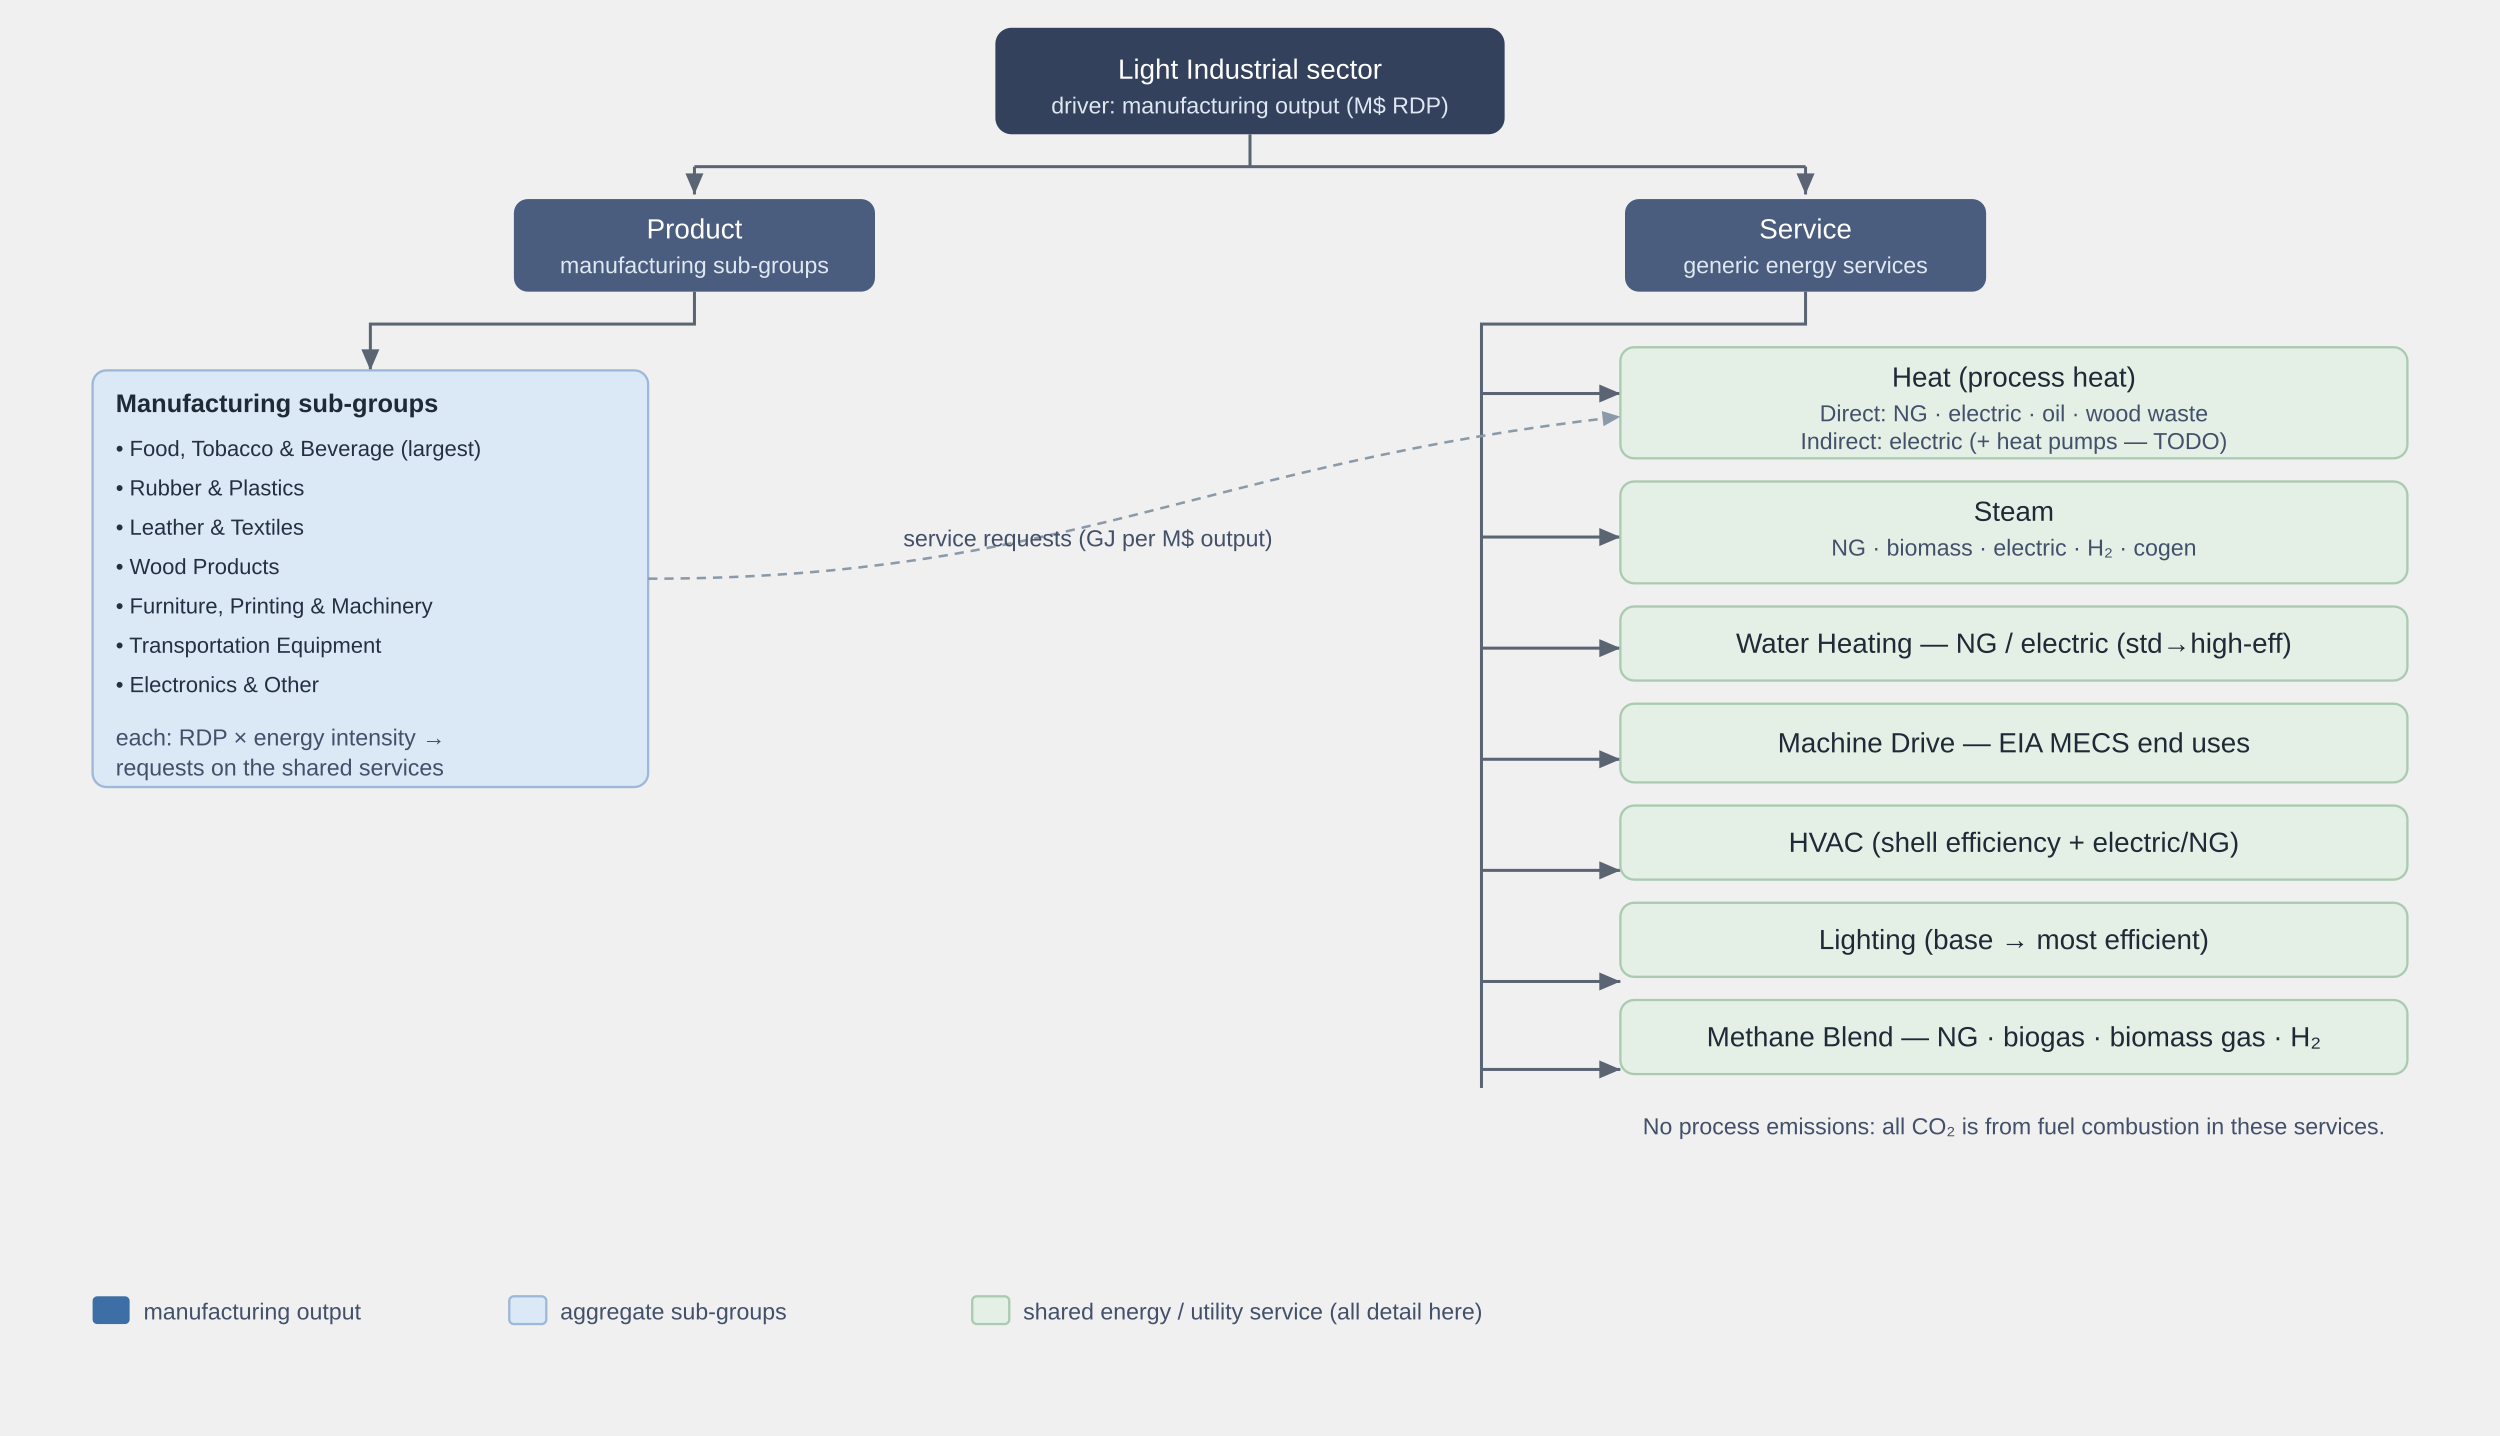
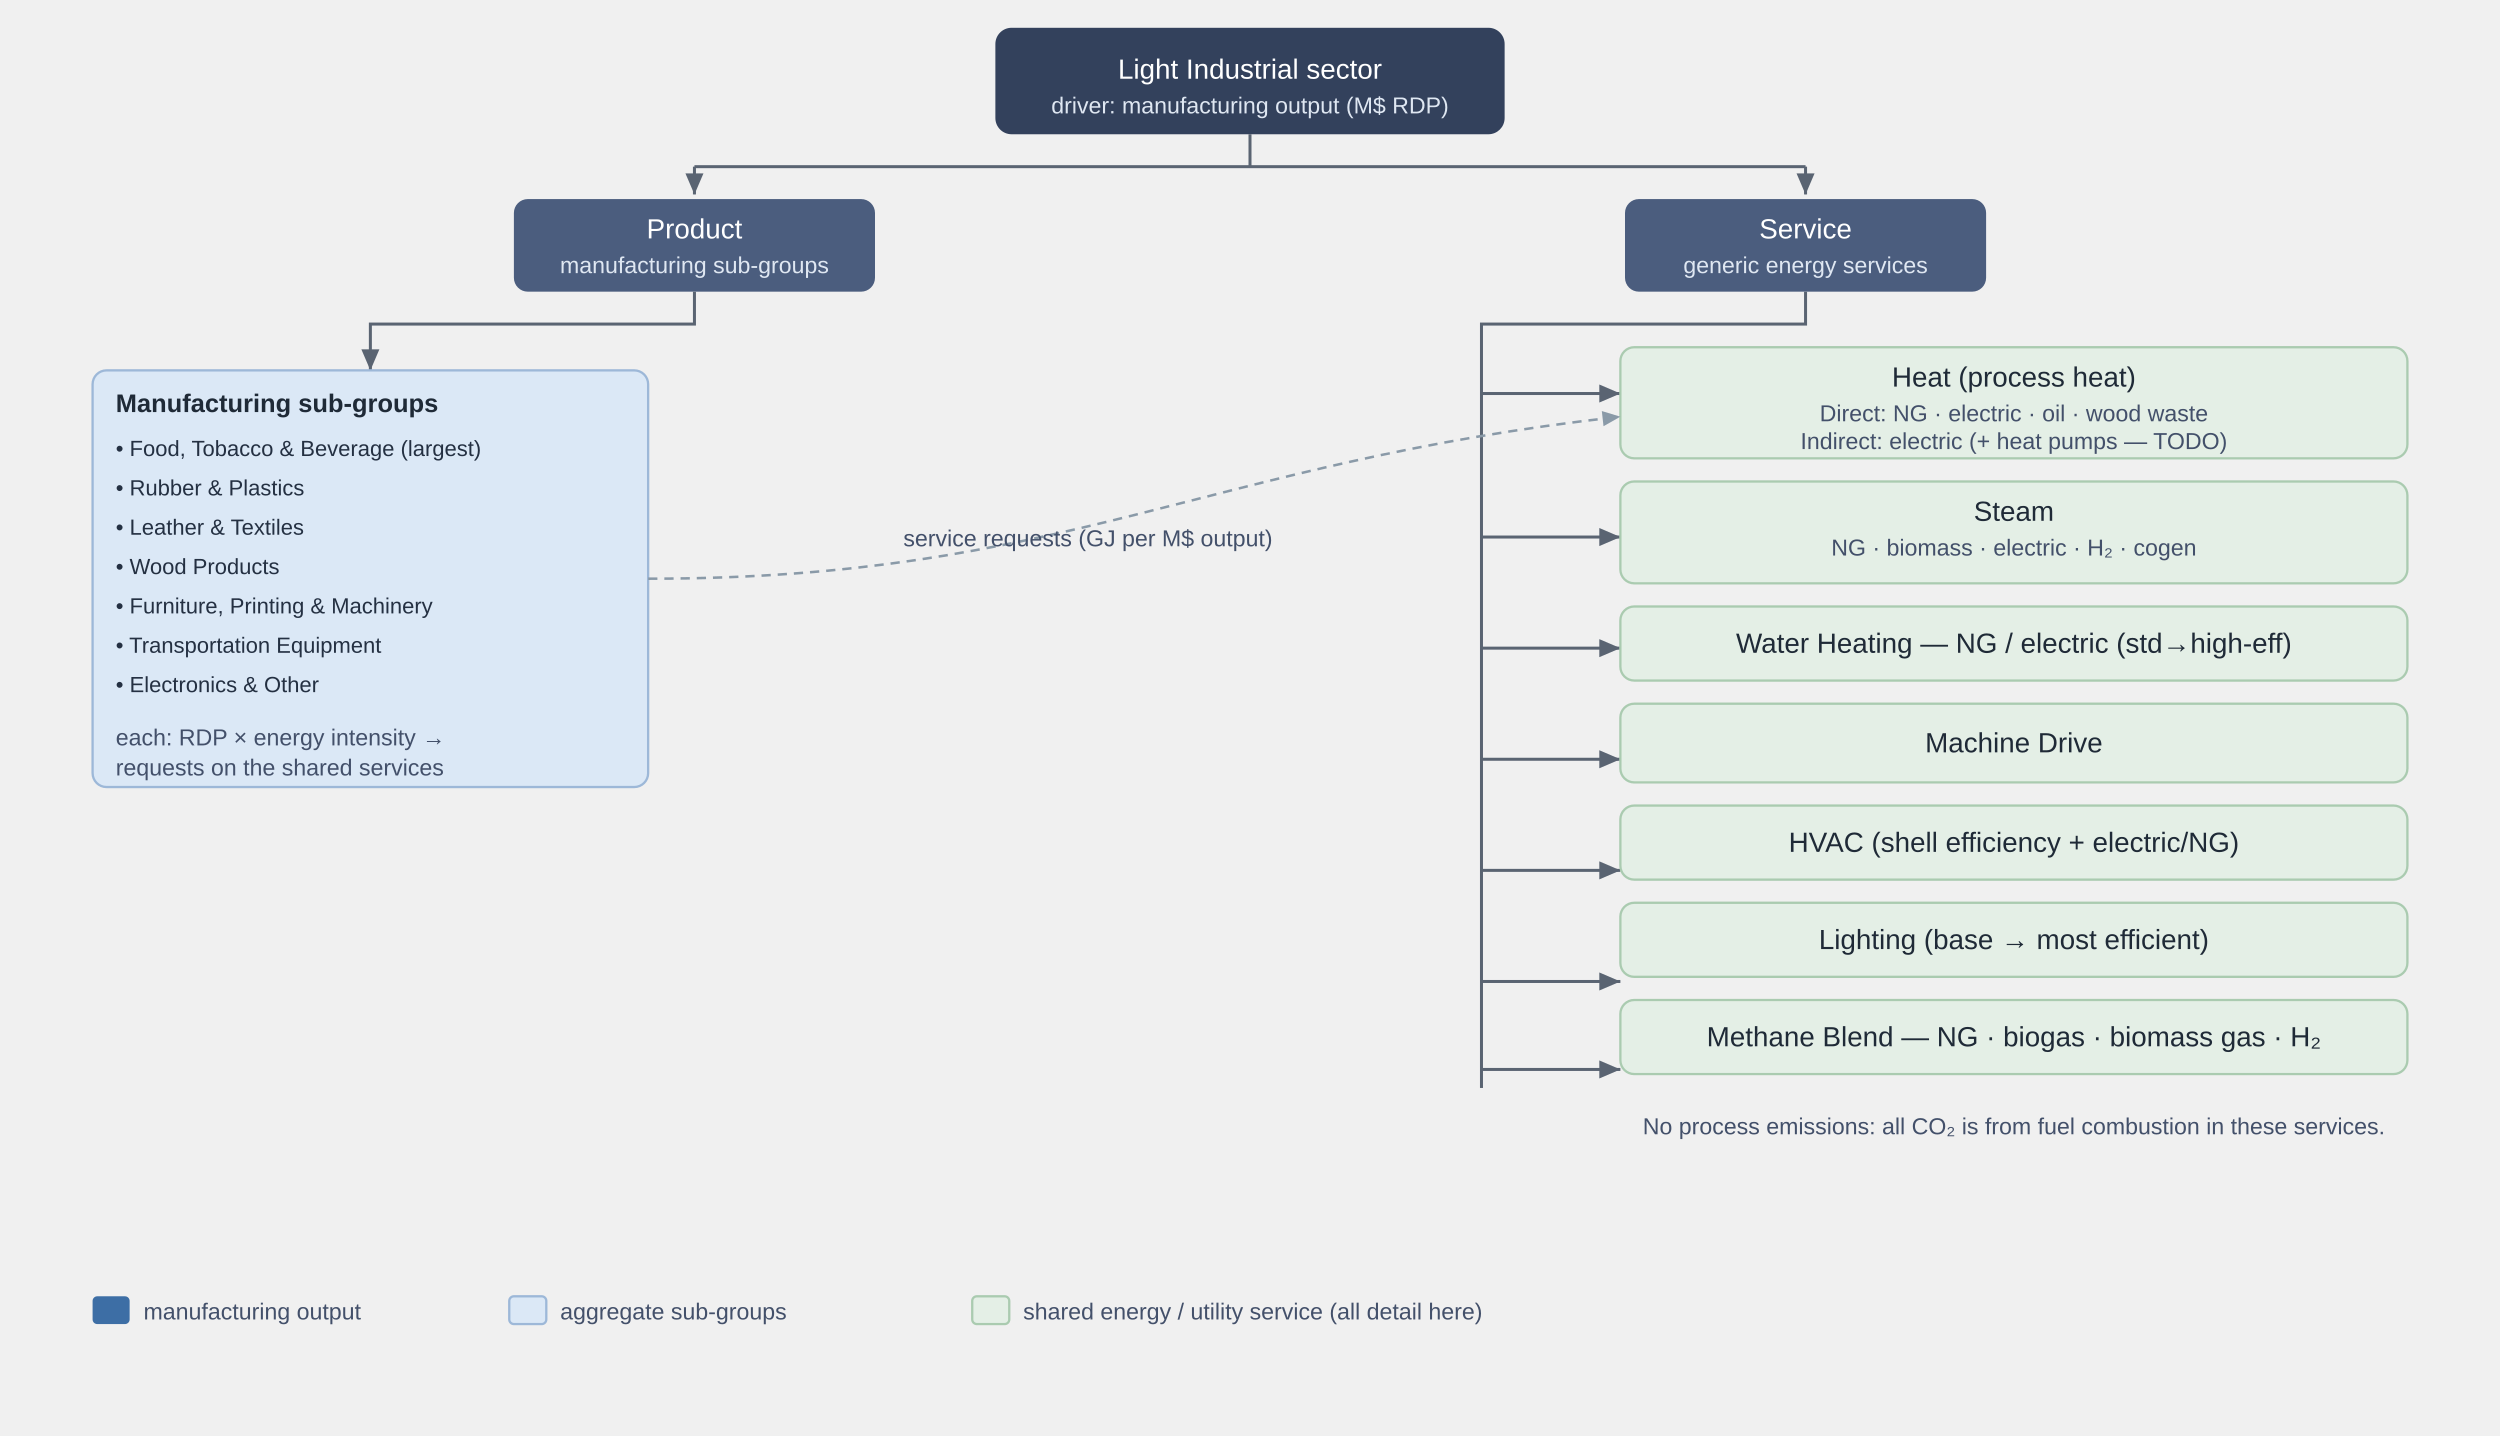
<svg xmlns="http://www.w3.org/2000/svg" viewBox="0 0 1080 620" font-family="'Helvetica Neue',Arial,sans-serif">
  <defs>
    <marker id="arrow" markerWidth="9" markerHeight="9" refX="7" refY="3" orient="auto" markerUnits="strokeWidth">
      <path d="M0,0 L7,3 L0,6 Z" fill="#5a6472" />
    </marker>
    <marker id="darrow" markerWidth="9" markerHeight="9" refX="7" refY="3" orient="auto" markerUnits="strokeWidth">
      <path d="M0,0 L7,3 L0,6 Z" fill="#8a9aa8" />
    </marker>
  </defs>
  <style>
    .lbl{font-size:12px;fill:#1f2a37;}
    .lblw{font-size:12px;fill:#fff;}
    .sub{font-size:10px;fill:#43506a;}
    .subw{font-size:10px;fill:#dfe7f2;}
    .li{font-size:9.5px;fill:#243042;}
    .ttl{font-size:11px;font-weight:bold;fill:#1f2a37;}
    .edge{stroke:#5a6472;stroke-width:1.3;fill:none;}
    .dedge{stroke:#8a9aa8;stroke-width:1.1;stroke-dasharray:4 3;fill:none;}
    .sector{fill:#33415c;}
    .branch{fill:#4b5d7e;}
    .prod{fill:#3d6ea5;}
    .det{fill:#dbe8f6;stroke:#9db8d8;stroke-width:1;}
    .svc{fill:#e4efe6;stroke:#aacbb0;stroke-width:1;}
  </style>
  <rect class="sector" x="430" y="12" width="220" height="46" rx="7" />
  <text class="lblw" x="540" y="34" text-anchor="middle">Light Industrial sector</text>
  <text class="subw" x="540" y="49" text-anchor="middle">driver: manufacturing output (M$ RDP)</text>
  <path class="edge" d="M540,58 V72" />
  <path class="edge" d="M300,72 H780" />
  <path class="edge" d="M300,72 V84" marker-end="url(#arrow)" />
  <path class="edge" d="M780,72 V84" marker-end="url(#arrow)" />
  <rect class="branch" x="222" y="86" width="156" height="40" rx="6" />
  <text class="lblw" x="300" y="103" text-anchor="middle">Product</text>
  <text class="subw" x="300" y="118" text-anchor="middle">manufacturing sub-groups</text>
  <rect class="branch" x="702" y="86" width="156" height="40" rx="6" />
  <text class="lblw" x="780" y="103" text-anchor="middle">Service</text>
  <text class="subw" x="780" y="118" text-anchor="middle">generic energy services</text>
  <path class="edge" d="M300,126 V140 H160 V160" marker-end="url(#arrow)" />
  <rect class="det" x="40" y="160" width="240" height="180" rx="6" />
  <text class="ttl" x="50" y="178">Manufacturing sub-groups</text>
  <text class="li" x="50" y="197">• Food, Tobacco &amp; Beverage (largest)</text>
  <text class="li" x="50" y="214">• Rubber &amp; Plastics</text>
  <text class="li" x="50" y="231">• Leather &amp; Textiles</text>
  <text class="li" x="50" y="248">• Wood Products</text>
  <text class="li" x="50" y="265">• Furniture, Printing &amp; Machinery</text>
  <text class="li" x="50" y="282">• Transportation Equipment</text>
  <text class="li" x="50" y="299">• Electronics &amp; Other</text>
  <text class="sub" x="50" y="322">each: RDP × energy intensity →</text>
  <text class="sub" x="50" y="335">requests on the shared services</text>
  <path class="edge" d="M780,126 V140 H640 V470" />
  <path class="edge" d="M640,170 H700" marker-end="url(#arrow)" />
  <path class="edge" d="M640,232 H700" marker-end="url(#arrow)" />
  <path class="edge" d="M640,280 H700" marker-end="url(#arrow)" />
  <path class="edge" d="M640,328 H700" marker-end="url(#arrow)" />
  <path class="edge" d="M640,376 H700" marker-end="url(#arrow)" />
  <path class="edge" d="M640,424 H700" marker-end="url(#arrow)" />
  <path class="edge" d="M640,462 H700" marker-end="url(#arrow)" />
  <rect class="svc" x="700" y="150" width="340" height="48" rx="6" />
  <text class="lbl" x="870" y="167" text-anchor="middle">Heat (process heat)</text>
  <text class="sub" x="870" y="182" text-anchor="middle">Direct: NG · electric · oil · wood waste</text>
  <text class="sub" x="870" y="194" text-anchor="middle">Indirect: electric  (+ heat pumps — TODO)</text>
  <rect class="svc" x="700" y="208" width="340" height="44" rx="6" />
  <text class="lbl" x="870" y="225" text-anchor="middle">Steam</text>
  <text class="sub" x="870" y="240" text-anchor="middle">NG · biomass · electric · H₂ · cogen</text>
  <rect class="svc" x="700" y="262" width="340" height="32" rx="6" />
  <text class="lbl" x="870" y="282" text-anchor="middle">Water Heating — NG / electric (std→high-eff)</text>
  <rect class="svc" x="700" y="304" width="340" height="34" rx="6" />
-   <text class="lbl" x="870" y="325" text-anchor="middle">Machine Drive — EIA MECS end uses</text>
+   <text class="lbl" x="870" y="325" text-anchor="middle">Machine Drive</text>
  <rect class="svc" x="700" y="348" width="340" height="32" rx="6" />
  <text class="lbl" x="870" y="368" text-anchor="middle">HVAC (shell efficiency + electric/NG)</text>
  <rect class="svc" x="700" y="390" width="340" height="32" rx="6" />
  <text class="lbl" x="870" y="410" text-anchor="middle">Lighting (base → most efficient)</text>
  <rect class="svc" x="700" y="432" width="340" height="32" rx="6" />
  <text class="lbl" x="870" y="452" text-anchor="middle">Methane Blend — NG · biogas · biomass gas · H₂</text>
  <path class="dedge" d="M280,250 C460,250 520,200 700,180" marker-end="url(#darrow)" />
  <text class="sub" x="470" y="236" text-anchor="middle">service requests (GJ per M$ output)</text>
  <text class="sub" x="870" y="490" text-anchor="middle">No process emissions: all CO₂ is from fuel combustion in these services.</text>
  <rect class="prod" x="40" y="560" width="16" height="12" rx="2" />
  <text class="sub" x="62" y="570">manufacturing output</text>
  <rect class="det" x="220" y="560" width="16" height="12" rx="2" />
  <text class="sub" x="242" y="570">aggregate sub-groups</text>
  <rect class="svc" x="420" y="560" width="16" height="12" rx="2" />
  <text class="sub" x="442" y="570">shared energy / utility service (all detail here)</text>
</svg>
